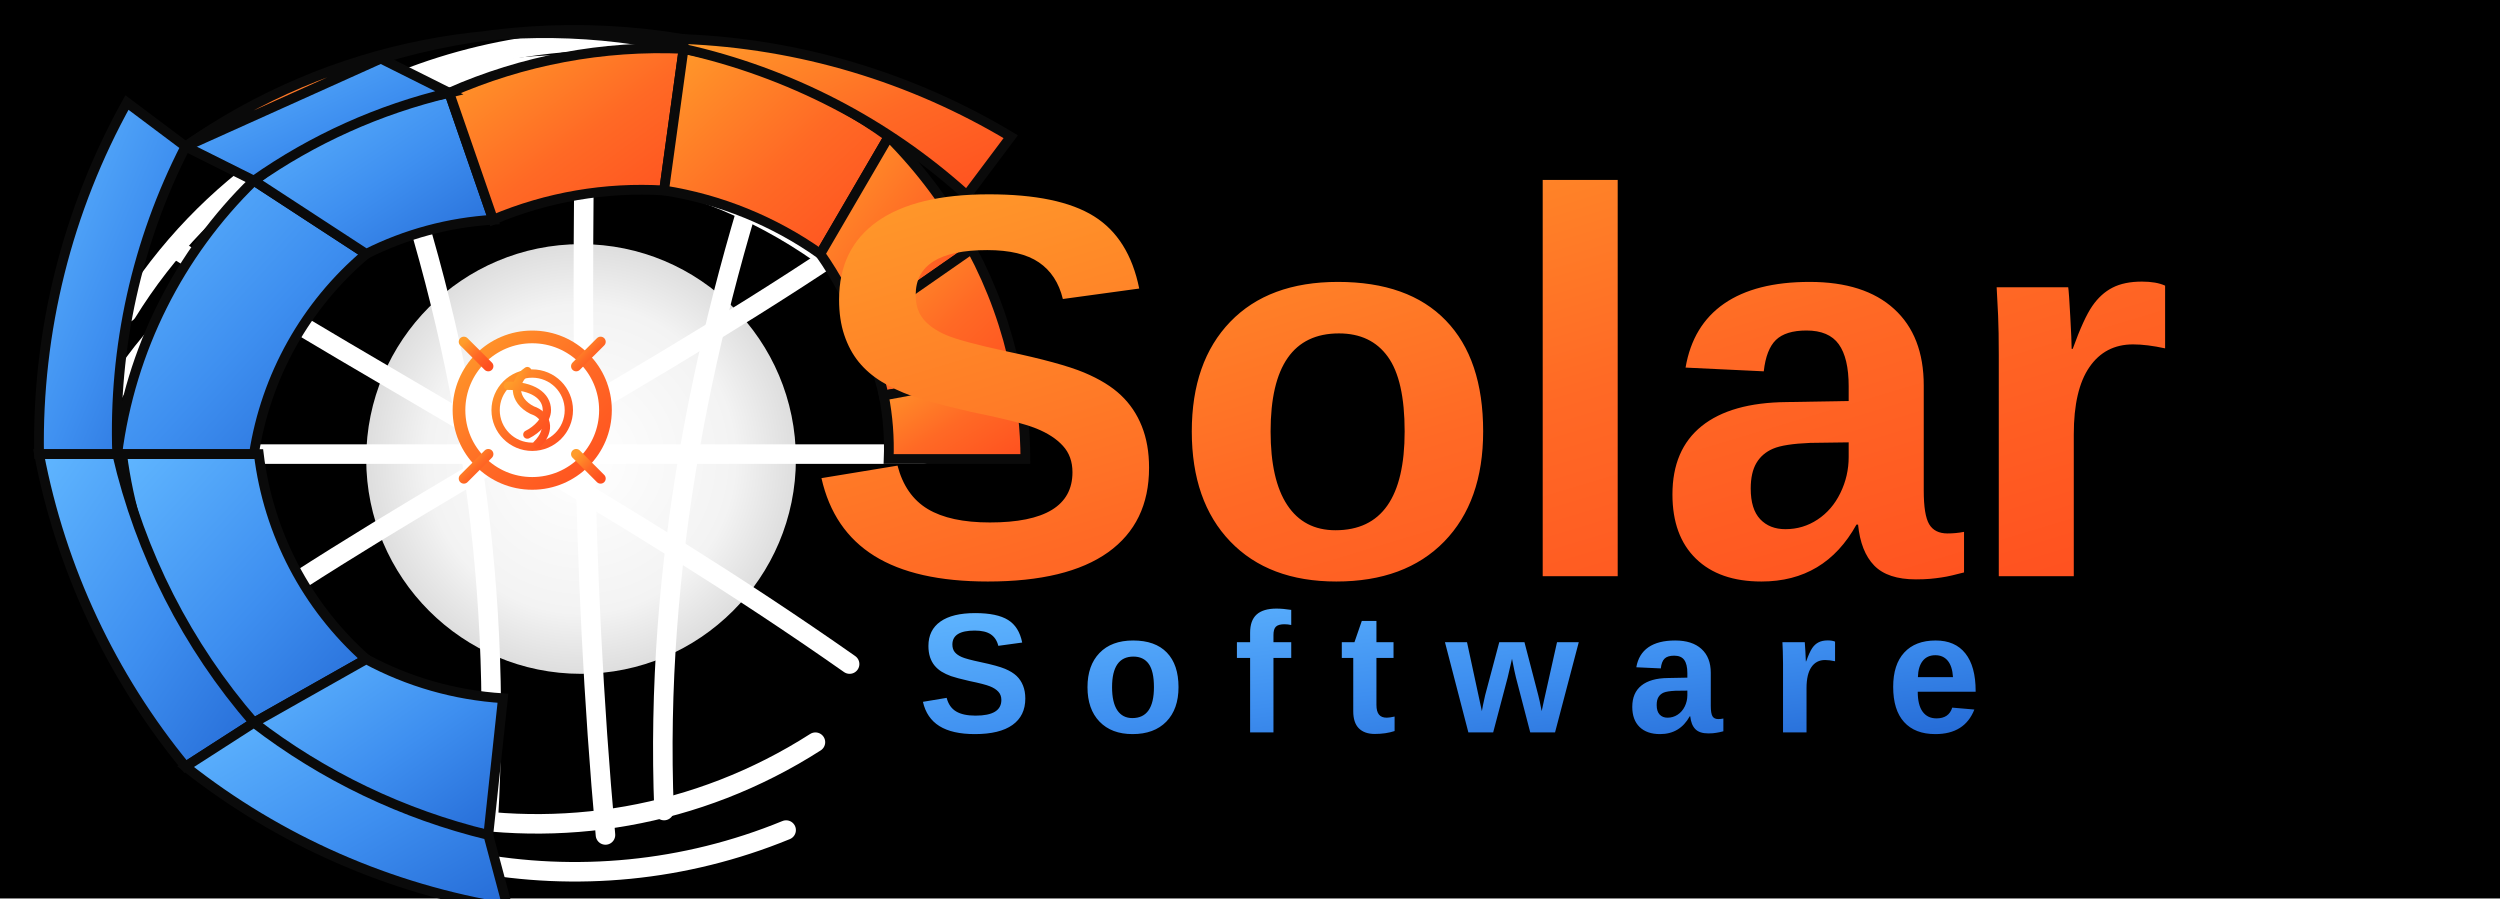
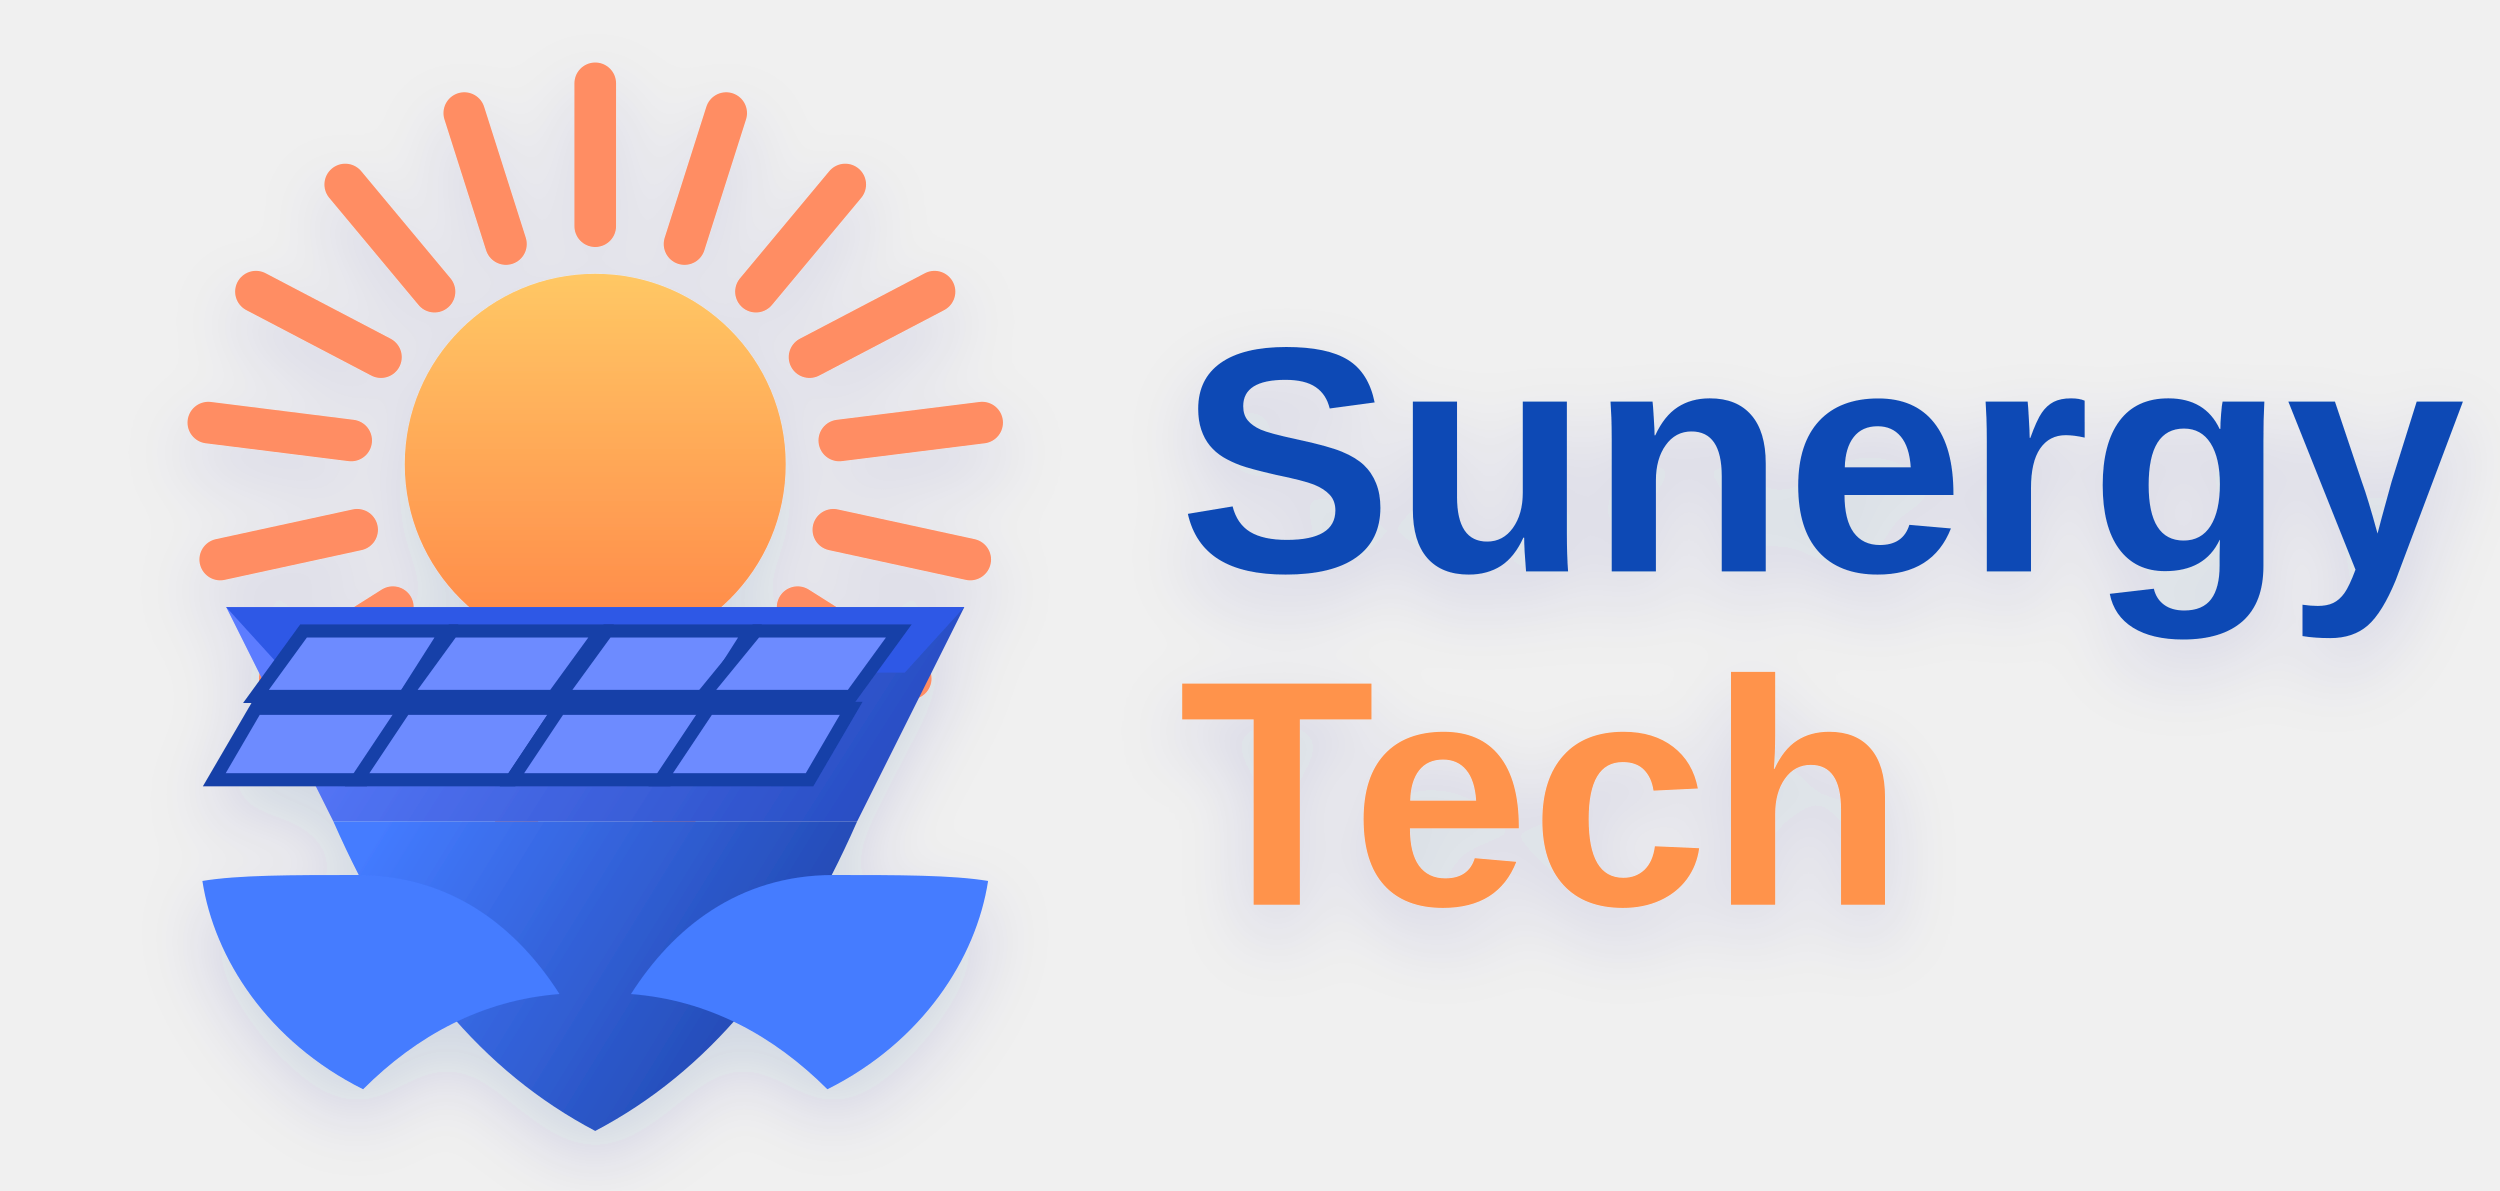
- <svg xmlns="http://www.w3.org/2000/svg" viewBox="0 0 512 184" role="img" aria-labelledby="solarSoftwareTitle solarSoftwareDesc">
+ <svg xmlns="http://www.w3.org/2000/svg" width="420" height="200" viewBox="0 0 420 200" fill="none">
  <defs>
-     <linearGradient id="orangeFill" x1="0%" y1="0%" x2="100%" y2="100%">
-       <stop offset="0%" stop-color="#ff9c2a" />
-       <stop offset="55%" stop-color="#ff6925" />
-       <stop offset="100%" stop-color="#ff4f1f" />
+     <linearGradient id="sunGradient" x1="100" y1="25" x2="100" y2="95" gradientUnits="userSpaceOnUse">
+       <stop stop-color="#FFD36A" />
+       <stop offset="1" stop-color="#FF8B4A" />
    </linearGradient>
-     <linearGradient id="blueFill" x1="0%" y1="0%" x2="100%" y2="100%">
-       <stop offset="0%" stop-color="#60b6ff" />
-       <stop offset="55%" stop-color="#3e8ff0" />
-       <stop offset="100%" stop-color="#256bd6" />
+     <linearGradient id="panelGradient" x1="36" y1="90" x2="146" y2="160" gradientUnits="userSpaceOnUse">
+       <stop stop-color="#5C7CFF" />
+       <stop offset="1" stop-color="#163EAF" />
    </linearGradient>
-     <radialGradient id="centerGlow" cx="50%" cy="50%" r="50%">
-       <stop offset="0%" stop-color="#ffffff" />
-       <stop offset="72%" stop-color="#f3f3f3" />
-       <stop offset="100%" stop-color="#dedede" />
-     </radialGradient>
+     <linearGradient id="leafGradient" x1="48" y1="126" x2="144" y2="185" gradientUnits="userSpaceOnUse">
+       <stop stop-color="#447BFF" />
+       <stop offset="1" stop-color="#102E8A" />
+     </linearGradient>
+     <filter id="softShadow" x="0" y="0" width="420" height="200" filterUnits="userSpaceOnUse" color-interpolation-filters="sRGB">
+       <feDropShadow dx="0" dy="5" stdDeviation="6" flood-color="#0E2F88" flood-opacity="0.14" />
+     </filter>
  </defs>
-   <rect width="512" height="184" fill="#000000" />
-   <g transform="translate(8 10)">
-     <circle cx="111" cy="84" r="44" fill="url(#centerGlow)" />
-     <g fill="none" stroke="#ffffff" stroke-width="4" stroke-linecap="round">
-       <path d="M16 83 H181" />
-       <path d="M28 41 C74 70 119 93 166 126" />
-       <path d="M28 126 C71 95 118 72 163 42" />
-       <path d="M70 12 C87 59 95 107 92 158" />
-       <path d="M112 0 C111 52 111 106 116 161" />
-       <path d="M152 11 C136 57 126 106 128 156" />
-       <path d="M42 26 A116 116 0 0 1 168 10" />
-       <path d="M18 54 A107 107 0 0 1 175 26" />
-       <path d="M8 84 A102 102 0 0 1 177 57" />
-       <path d="M14 112 A106 106 0 0 0 159 142" />
-       <path d="M31 137 A114 114 0 0 0 153 160" />
+   <g filter="url(#softShadow)">
+     <g transform="translate(18 10)">
+       <circle cx="82" cy="68" r="32" fill="url(#sunGradient)" />
+       <g stroke="#FF8D63" stroke-width="7" stroke-linecap="round">
+         <path d="M82 4V28" />
+         <path d="M104 9L97 31" />
+         <path d="M124 21L109 39" />
+         <path d="M139 39L118 50" />
+         <path d="M147 61L123 64" />
+         <path d="M145 84L122 79" />
+         <path d="M135 104L116 92" />
+         <path d="M118 121L106 101" />
+         <path d="M96 131L90 108" />
+         <path d="M68 131L74 108" />
+         <path d="M46 121L58 101" />
+         <path d="M29 104L48 92" />
+         <path d="M19 84L42 79" />
+         <path d="M17 61L41 64" />
+         <path d="M25 39L46 50" />
+         <path d="M40 21L55 39" />
+         <path d="M60 9L67 31" />
+       </g>
+       <path d="M20 92H144L126 128H38L20 92Z" fill="url(#panelGradient)" />
+       <path d="M20 92H144L134 103H30L20 92Z" fill="#2E58E6" />
+       <path d="M38 128H126C115 153 101 170 82 180C63 170 49 153 38 128Z" fill="url(#leafGradient)" />
+       <g fill="#6D8BFF" stroke="#173FA8" stroke-width="2.2">
+         <path d="M33 96L57 96L50 107L25 107Z" />
+         <path d="M58 96L83 96L75 107L50 107Z" />
+         <path d="M84 96L108 96L101 107L76 107Z" />
+         <path d="M109 96L133 96L125 107L100 107Z" />
+         <path d="M25 109L50 109L43 121L18 121Z" />
+         <path d="M50 109L76 109L68 121L42 121Z" />
+         <path d="M76 109L101 109L94 121L68 121Z" />
+         <path d="M101 109L125 109L118 121L93 121Z" />
+       </g>
+       <path d="M42 137C58 137 69 146 76 157C63 158 52 164 43 173C27 165 18 151 16 138C22 137 31 137 42 137Z" fill="#447BFF" />
+       <path d="M122 137C106 137 95 146 88 157C101 158 112 164 121 173C137 165 146 151 148 138C142 137 133 137 122 137Z" fill="#447BFF" />
    </g>
-     <g stroke="#0a0a0a" stroke-width="2">
-       <path d="M16 83 A95 95 0 0 1 44 27 L67 42 A67 67 0 0 0 44 83 Z" fill="url(#blueFill)" />
-       <path d="M17 83 A95 95 0 0 0 44 138 L67 125 A67 67 0 0 1 45 83 Z" fill="url(#blueFill)" />
-       <path d="M44 27 A96 96 0 0 1 84 9 L93 35 A67 67 0 0 0 67 42 Z" fill="url(#blueFill)" />
-       <path d="M44 138 A98 98 0 0 0 92 161 L95 133 A68 68 0 0 1 67 125 Z" fill="url(#blueFill)" />
-       <path d="M84 9 A107 107 0 0 1 132 0 L128 29 A78 78 0 0 0 93 35 Z" fill="url(#orangeFill)" />
-       <path d="M132 0 A105 105 0 0 1 174 18 L160 42 A76 76 0 0 0 128 29 Z" fill="url(#orangeFill)" />
-       <path d="M174 18 A98 98 0 0 1 191 41 L168 57 A70 70 0 0 0 160 42 Z" fill="url(#orangeFill)" />
-       <path d="M191 41 A91 91 0 0 1 200 66 L173 71 A63 63 0 0 0 168 57 Z" fill="url(#orangeFill)" />
-       <path d="M200 66 A84 84 0 0 1 202 84 L174 84 A56 56 0 0 0 173 71 Z" fill="url(#orangeFill)" />
-       <path d="M44 27 A116 116 0 0 1 84 9 L70 2 A128 128 0 0 0 30 20 Z" fill="url(#blueFill)" />
-       <path d="M30 20 A128 128 0 0 1 132 0 L132 -2 A136 136 0 0 0 70 2 Z" fill="url(#orangeFill)" />
-       <path d="M132 0 A128 128 0 0 1 190 30 L199 18 A141 141 0 0 0 132 -2 Z" fill="url(#orangeFill)" />
-       <path d="M16 83 A128 128 0 0 1 30 20 L18 11 A143 143 0 0 0 0 83 Z" fill="url(#blueFill)" />
-       <path d="M16 83 A128 128 0 0 0 44 138 L30 147 A143 143 0 0 1 0 83 Z" fill="url(#blueFill)" />
-       <path d="M44 138 A128 128 0 0 0 92 161 L96 176 A143 143 0 0 1 30 147 Z" fill="url(#blueFill)" />
-     </g>
-     <g transform="translate(79 52)">
-       <circle cx="22" cy="22" r="15" fill="#ffffff" stroke="url(#orangeFill)" stroke-width="2.6" />
-       <g fill="none" stroke="url(#orangeFill)" stroke-width="2.1" stroke-linecap="round">
-         <path d="M22 3 L22 10" />
-         <path d="M22 34 L22 41" />
-         <path d="M3 22 L10 22" />
-         <path d="M34 22 L41 22" />
-         <path d="M8 8 L13 13" />
-         <path d="M31 31 L36 36" />
-         <path d="M8 36 L13 31" />
-         <path d="M31 13 L36 8" />
-       </g>
-       <g fill="none" stroke="url(#orangeFill)" stroke-width="1.7" stroke-linecap="round" stroke-linejoin="round">
-         <circle cx="22" cy="22" r="7.5" />
-         <path d="M21 14 C18 16 18 20 22 22 C25 23 26 26 23 29" />
-         <path d="M17 17 C22 17 25 19 25 22 C25 24 23 26 21 27" />
-         <path d="M21 13 L21 29" />
-       </g>
+     <g transform="translate(198 44)">
+       <text x="0" y="52" fill="#0E49B5" font-family="Segoe UI, Arial, sans-serif" font-size="54" font-weight="700">Sunergy</text>
+       <text x="0" y="108" fill="#FF934C" font-family="Segoe UI, Arial, sans-serif" font-size="54" font-weight="700">Tech</text>
    </g>
  </g>
-   <g font-family="Arial, Helvetica, sans-serif">
-     <text x="165" y="118" font-size="112" font-weight="700" fill="url(#orangeFill)">Solar</text>
-     <text x="188" y="150" font-size="35" font-weight="700" fill="url(#blueFill)" letter-spacing="10">Software</text>
-   </g>
</svg>
